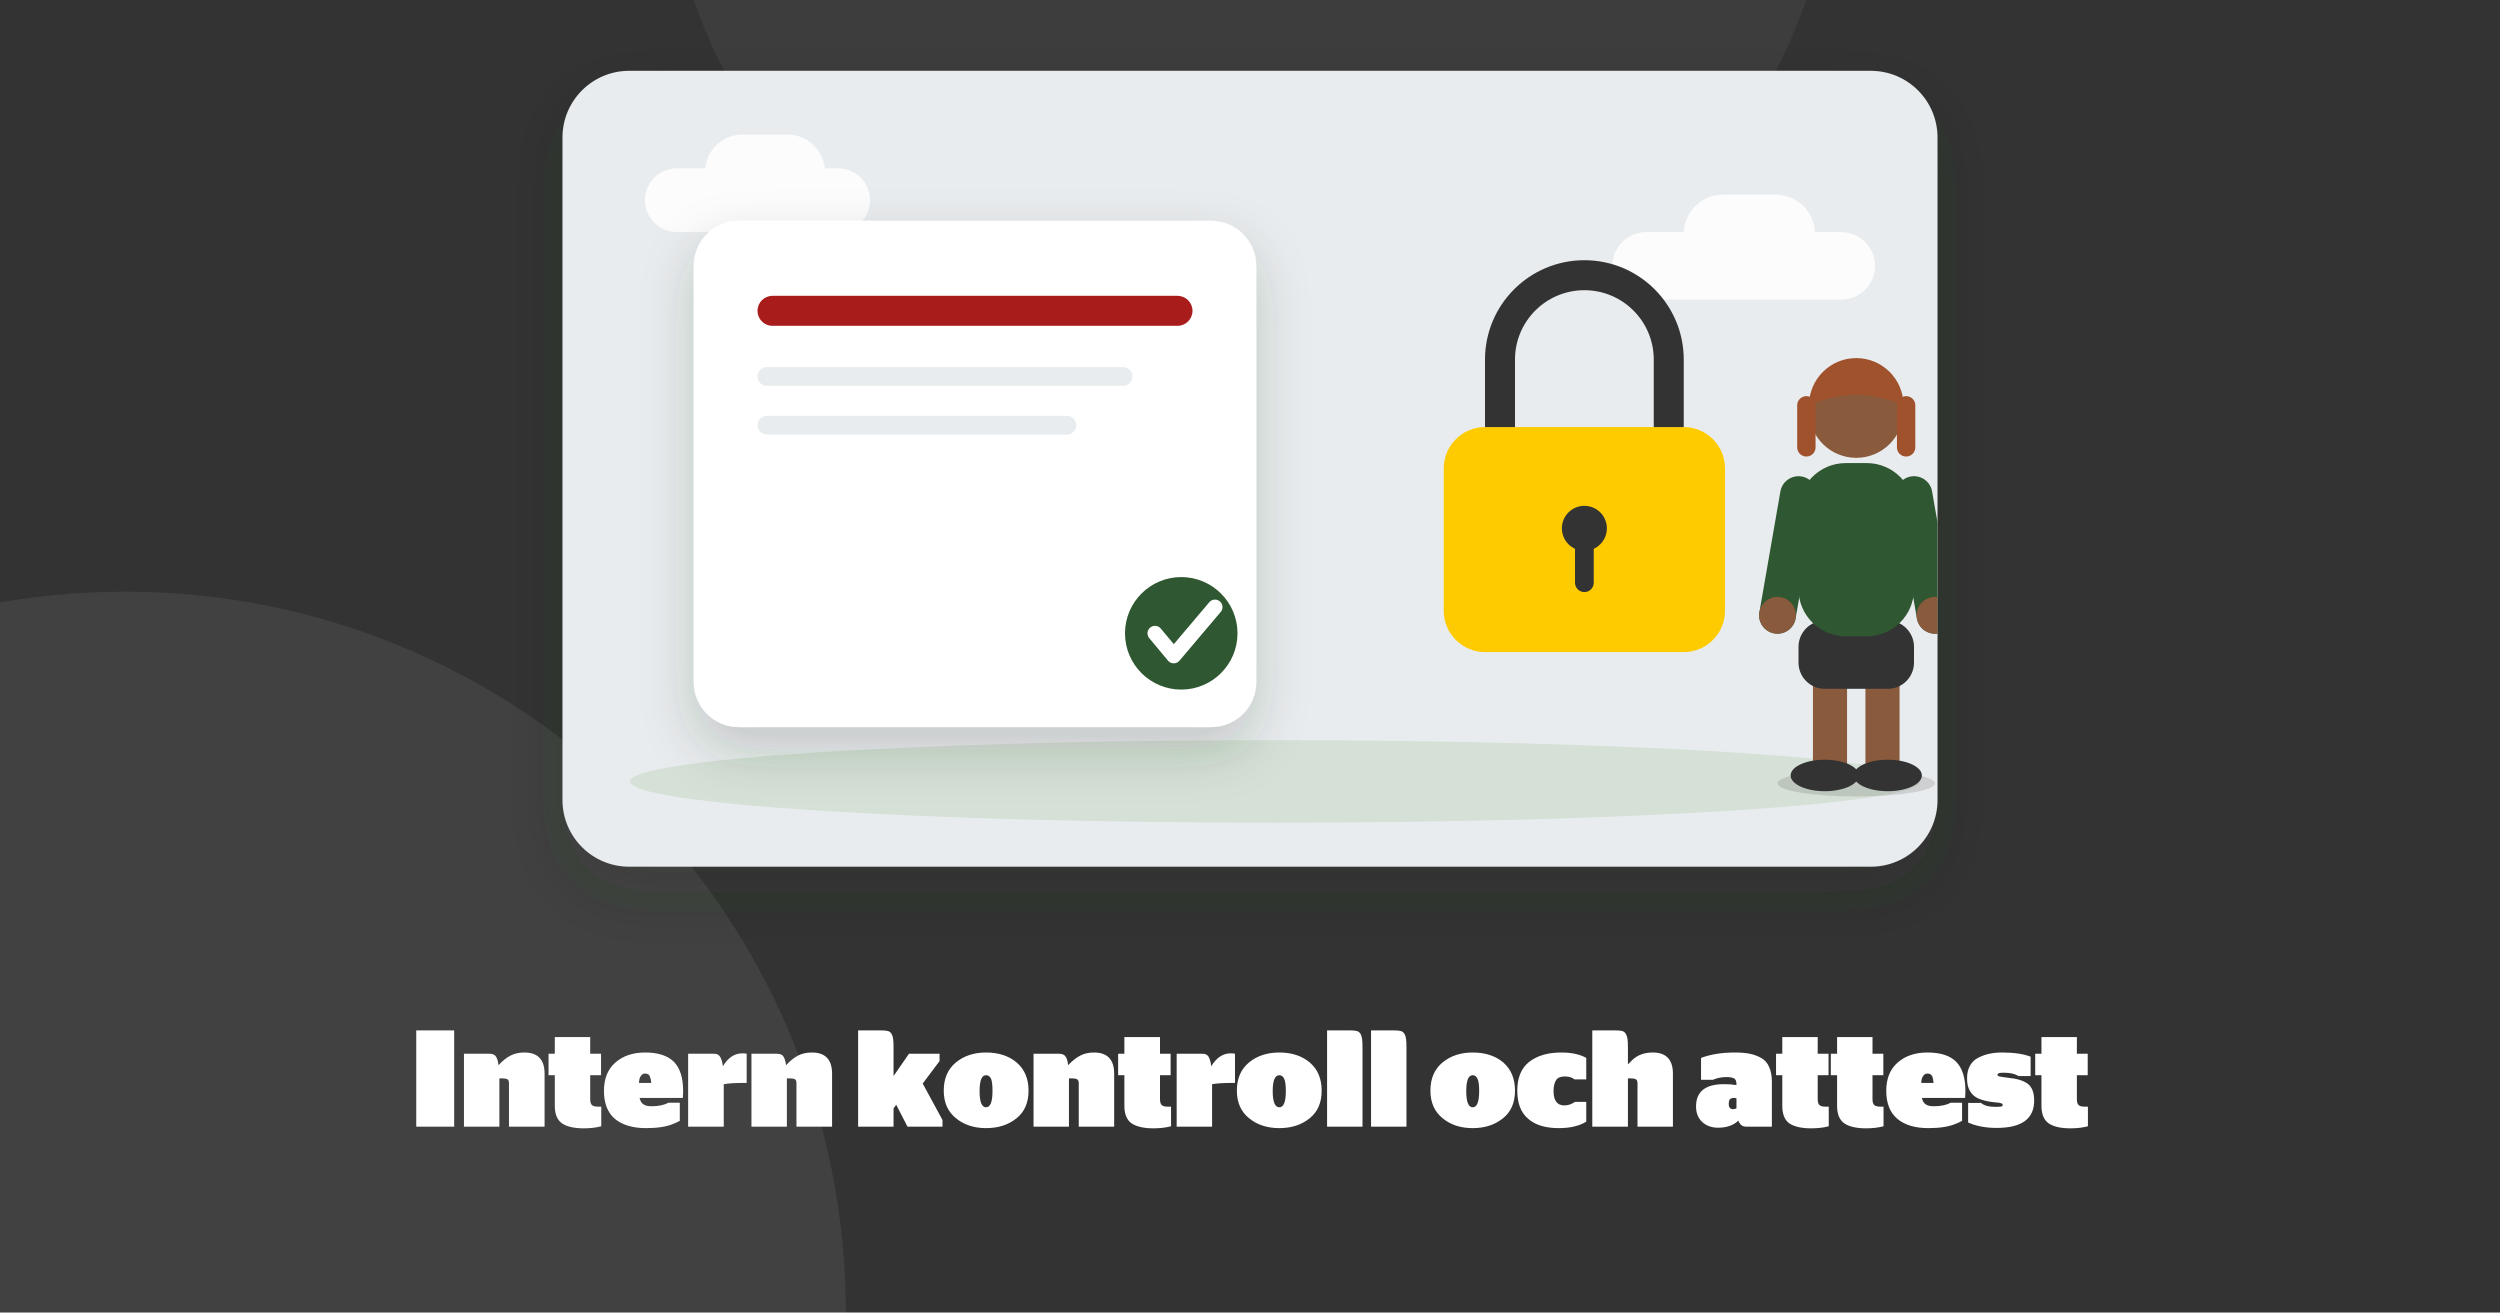
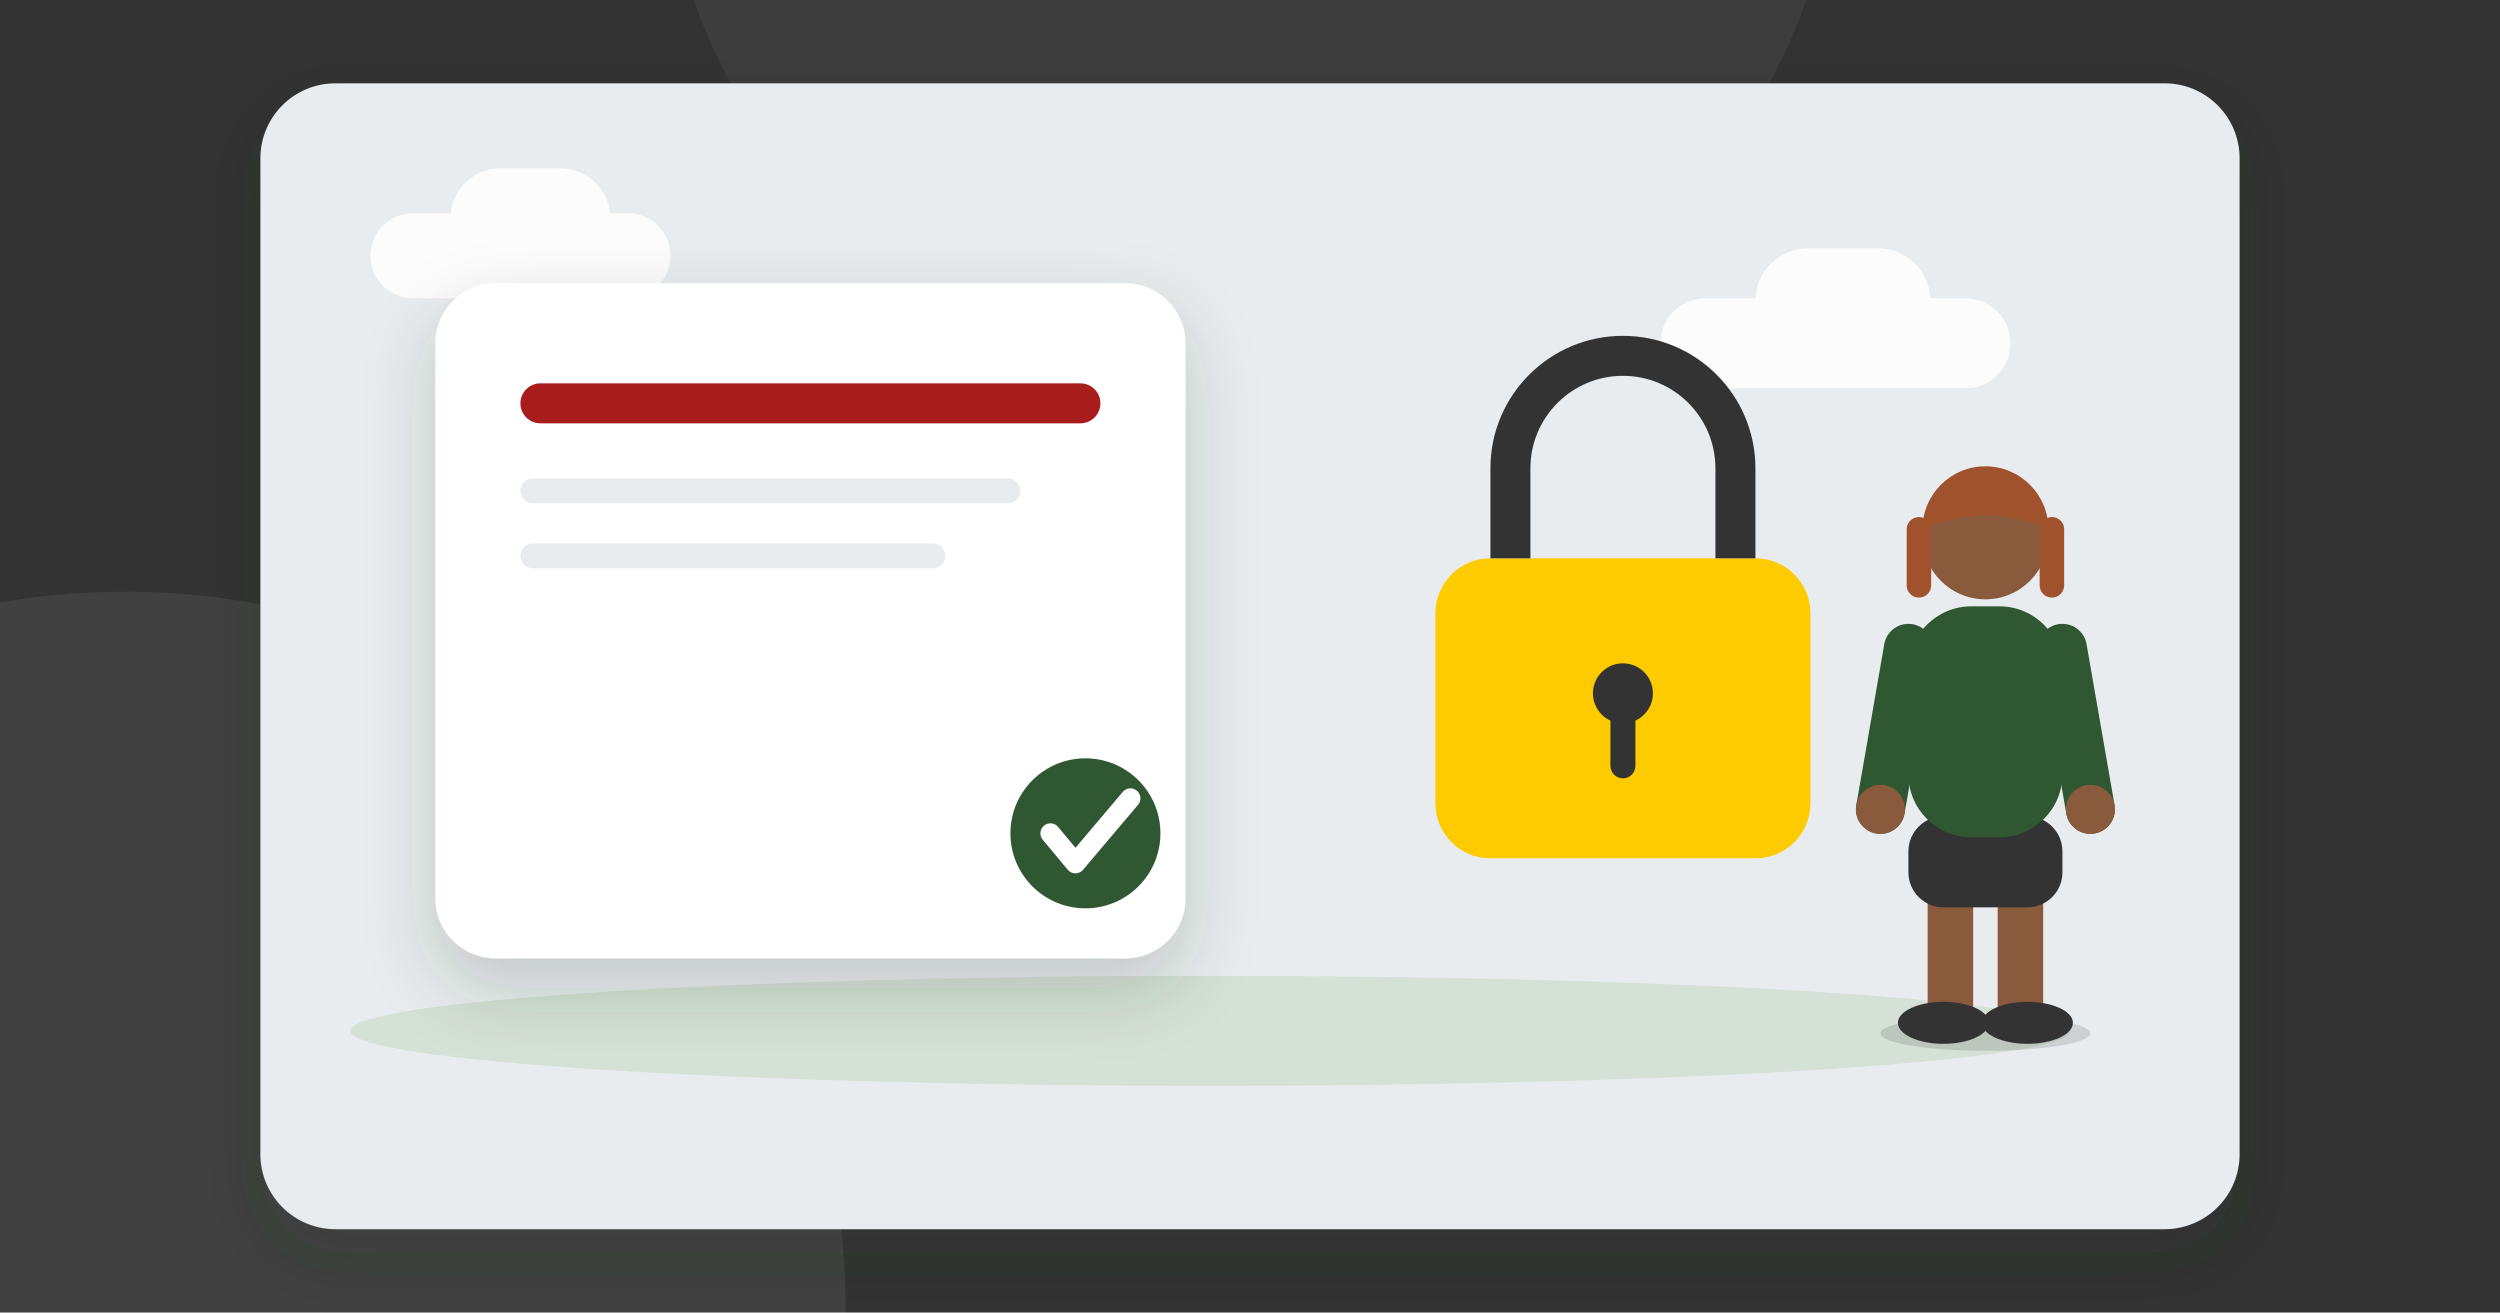
<svg xmlns="http://www.w3.org/2000/svg" viewBox="0 0 1200 630" width="1200" height="630" role="img" aria-label="Intern kontroll och attest">
  <defs>
    <filter id="sh" x="-20%" y="-20%" width="140%" height="160%">
      <feDropShadow dx="0" dy="12" stdDeviation="14" flood-color="#1F3A22" flood-opacity="0.2" />
    </filter>
  </defs>
  <rect width="1200" height="630" fill="#333333" />
  <circle cx="60" cy="630" r="346" fill="#FFFFFF" opacity=".07" />
  <circle cx="600" cy="-94" r="283" fill="#FFFFFF" opacity=".05" />
-   <rect x="270" y="34" width="660" height="382" rx="32" fill="#E9ECEE" filter="url(#sh)" />
+   <rect x="125" y="40" width="950" height="550" rx="36" fill="#E9ECEE" filter="url(#sh)" />
  <clipPath id="pc">
-     <rect x="270" y="34" width="660" height="382" rx="32" />
+     <rect x="125" y="40" width="950" height="550" rx="36" />
  </clipPath>
  <g clip-path="url(#pc)">
-     <g transform="translate(270,34) scale(0.9)">
+     <g transform="translate(125,40) scale(1.2)">
      <g fill="#FFFFFF" opacity=".85">
        <rect x="44" y="52" width="120" height="34" rx="17" />
        <rect x="76" y="34" width="64" height="40" rx="20" />
        <rect x="560" y="86" width="140" height="36" rx="18" />
        <rect x="598" y="66" width="70" height="42" rx="21" />
      </g>
      <ellipse cx="380" cy="379" rx="344" ry="22" fill="#D5E0D6" />
      <rect x="70" y="80" width="300" height="270" rx="24" fill="#FFFFFF" filter="url(#sh)" />
      <rect x="104" y="120" width="232" height="16" rx="8" fill="#A91C1C" />
      <rect x="104" y="158" width="200" height="10" rx="5" fill="#E9ECEE" />
      <rect x="104" y="184" width="170" height="10" rx="5" fill="#E9ECEE" />
      <circle cx="330" cy="300" r="30" fill="#2F5731" />
      <path d="M316,300 l10,12 l22,-26" stroke="#fff" stroke-width="8" fill="none" stroke-linecap="round" stroke-linejoin="round" />
      <rect x="470" y="190" width="150" height="120" rx="22" fill="#FECB00" />
      <path d="M500,190 v-36 a45,45 0 0 1 90,0 v36" stroke="#333333" stroke-width="16" fill="none" />
      <circle cx="545" cy="244" r="12" fill="#333333" />
      <rect x="540" y="248" width="10" height="30" rx="5" fill="#333333" />
      <g transform="translate(690,380) scale(1.4)">
        <ellipse cx="0" cy="0" rx="30" ry="5" fill="#000" opacity=".12" />
        <path d="M-10,-44 V-6 M10,-44 V-6" stroke="#8A5A3C" stroke-width="13" stroke-linecap="round" fill="none" />
        <ellipse cx="-12" cy="-3" rx="13" ry="6" fill="#333333" />
        <ellipse cx="12" cy="-3" rx="13" ry="6" fill="#333333" />
        <rect x="-22" y="-62" width="44" height="26" rx="10" fill="#333333" />
        <rect x="-22" y="-122" width="44" height="66" rx="18" fill="#2F5731" />
        <path d="M-22,-110 L-30,-64" stroke="#2F5731" stroke-width="14" stroke-linecap="round" fill="none" />
        <circle cx="-30" cy="-64" r="7" fill="#8A5A3C" />
        <path d="M22,-110 L30,-64" stroke="#2F5731" stroke-width="14" stroke-linecap="round" fill="none" />
        <circle cx="30" cy="-64" r="7" fill="#8A5A3C" />
        <circle cx="0" cy="-142" r="18" fill="#8A5A3C" />
        <path d="M-18,-144 A18,18 0 0 1 18,-144 Q0,-152 -18,-144 Z" fill="#A0522D" />
        <path d="M-19,-144 V-128 M19,-144 V-128" stroke="#A0522D" stroke-width="7" stroke-linecap="round" />
      </g>
    </g>
  </g>
-   <path d="M218 540.8H199.8V494.6H218ZM239.7 540.8H222.7V505.8H234.9Q236.9 505.8 237.8 506.8Q238.9 508.1 239.3 511.3Q242.1 508.2 245 506.7Q247.9 505.2 251.7 505.2Q261.4 505.2 261.4 515.4V540.8H244.3V520Q244.3 518.4 243.5 518Q242.5 517.6 240.6 517.6Q239.9 517.6 239.7 517.7ZM263.3 516.1V505.8H266.3V497.8H283.3V505.8H288.5V516.1H283.3V527.6Q283.3 529.6 284.1 530.4Q284.9 531.2 287.2 531.2H288.6V540.6Q285 541.6 280.2 541.6Q273.4 541.6 269.9 539.3Q266.3 536.9 266.3 530.8V516.1ZM327.7 527H307Q307.5 529.3 308.9 530.1Q310.1 531 312.7 531Q317.7 531 320.9 529.3H326.3V538Q324.9 538.8 323.3 539.4Q318.5 541.5 310.1 541.5Q300.6 541.5 295.2 537.1Q289.9 532.6 289.9 523.6Q289.9 514.8 295.4 510Q300.9 505.2 309.7 505.2Q319 505.2 323.5 509.7Q327.9 514.2 327.9 523.7Q327.9 525.3 327.8 525.8Q327.8 526 327.8 526.5Q327.8 526.9 327.7 527ZM309.7 515.3Q308.5 515.3 307.9 516.1Q307.2 516.9 307 517.7Q306.8 518.5 306.7 519.8H312.6Q312.5 518.8 312.4 518.2Q312.3 517.7 312 516.9Q311.8 516.1 311.2 515.7Q310.6 515.3 309.7 515.3ZM358.4 519.8H357.1Q350.9 519.8 347.4 520.4V540.8H330.3V505.8H342.5Q343.5 505.8 344.2 506Q345 506.4 345.4 506.9Q346.6 508.5 347 511.8Q350.7 505.6 356.3 505.6Q357.5 505.6 358.4 505.8ZM377.7 540.8H360.7V505.8H372.9Q374.9 505.8 375.8 506.8Q376.9 508.1 377.3 511.3Q380.2 508.2 383 506.7Q385.9 505.2 389.7 505.2Q399.4 505.2 399.4 515.4V540.8H382.3V520Q382.3 518.4 381.5 518Q380.6 517.6 378.6 517.6Q377.9 517.6 377.7 517.7ZM428.9 502.7V516.5L436.3 505.8H451V509.3L442.9 520.1L452.4 537.6V540.8H435.6L430.2 530.3L428.9 532V540.8H411.9V494.6H423.3Q425.2 494.6 426.2 494.9Q428.2 495.4 428.7 498.6Q428.9 500.2 428.9 502.7ZM473.3 541.5Q464.6 541.5 458.8 536.7Q453 532 453 523.5Q453 514.8 458.8 510Q464.6 505.2 473.3 505.2Q482.3 505.2 488 510Q493.7 514.9 493.7 523.5Q493.7 532.2 487.9 536.8Q482.1 541.5 473.3 541.5ZM473.3 531.5Q476.4 531.5 476.4 523.7Q476.4 519.4 475.7 517.8Q474.9 516.1 473.3 516.1Q470.2 516.1 470.2 523.7Q470.2 531.5 473.3 531.5ZM513.1 540.8H496.1V505.8H508.3Q510.3 505.8 511.2 506.8Q512.4 508.1 512.7 511.3Q515.6 508.2 518.5 506.7Q521.3 505.2 525.1 505.2Q534.8 505.2 534.8 515.4V540.8H517.8V520Q517.8 518.4 516.9 518Q516 517.6 514.1 517.6Q513.3 517.6 513.1 517.7ZM536.7 516.1V505.8H539.7V497.8H556.8V505.8H561.9V516.1H556.8V527.6Q556.8 529.6 557.6 530.4Q558.4 531.2 560.6 531.2H562.1V540.6Q558.4 541.6 553.6 541.6Q546.9 541.6 543.3 539.3Q539.7 536.9 539.7 530.8V516.1ZM592.8 519.8H591.5Q585.3 519.8 581.8 520.4V540.8H564.8V505.8H577Q578 505.8 578.6 506Q579.5 506.4 579.9 506.9Q581 508.5 581.4 511.8Q585.2 505.6 590.7 505.6Q591.9 505.6 592.8 505.8ZM614.1 541.5Q605.3 541.5 599.5 536.7Q593.7 532 593.7 523.5Q593.7 514.8 599.5 510Q605.3 505.2 614.1 505.2Q623 505.2 628.7 510Q634.4 514.9 634.4 523.5Q634.4 532.2 628.6 536.8Q622.8 541.5 614.1 541.5ZM614.1 531.5Q617.2 531.5 617.2 523.7Q617.2 519.4 616.4 517.8Q615.6 516.1 614.1 516.1Q610.9 516.1 610.9 523.7Q610.9 531.5 614.1 531.5ZM654 540.8H637V494.6H648.4Q650.3 494.6 651.3 494.9Q653.3 495.4 653.8 498.6Q654 500.2 654 502.7ZM675.1 540.8H658.1V494.6H669.5Q671.4 494.6 672.4 494.9Q674.4 495.4 674.9 498.6Q675.1 500.2 675.1 502.7ZM706.9 541.5Q698.1 541.5 692.4 536.7Q686.6 532 686.6 523.5Q686.6 514.8 692.4 510Q698.2 505.2 706.9 505.2Q715.9 505.2 721.6 510Q727.2 514.9 727.2 523.5Q727.2 532.2 721.4 536.8Q715.6 541.5 706.9 541.5ZM706.9 531.5Q710 531.5 710 523.7Q710 519.4 709.2 517.8Q708.4 516.1 706.9 516.1Q703.8 516.1 703.8 523.7Q703.8 531.5 706.9 531.5ZM748.2 541.5Q738.6 541.5 733.5 537Q728.3 532.6 728.3 523.5Q728.3 514.2 734 509.7Q739.8 505.2 749.4 505.2Q756.8 505.2 761.4 507.8V518.1H755.8Q754 516.7 751.1 516.7Q748 516.7 746.9 518.5Q745.7 520.4 745.7 523.7Q745.7 530.6 750.9 530.6Q753.5 530.6 756 528.9H761.4V538.4Q756.4 541.5 748.2 541.5ZM781.4 502.7V510.9Q782.8 509.5 783.6 508.7Q787.4 505.2 793.3 505.2Q803 505.2 803 515.4V540.8H786V520Q786 518.4 785.1 518Q784.2 517.6 782.3 517.6Q781.6 517.6 781.4 517.7V540.8H764.3V494.6H775.8Q777.7 494.6 778.7 494.9Q780.6 495.4 781.2 498.6Q781.4 500.2 781.4 502.7ZM850.5 540.8H838.3Q836.6 540.8 835.8 540Q834.9 539.2 834.4 537.9Q830.9 541.3 824.7 541.3Q820 541.3 817 538.5Q814.1 535.7 814.1 531.1Q814.1 520.4 827.5 520.4Q829.7 520.4 830.7 520.5Q831.3 520.6 832.2 520.7Q833.1 520.8 833.5 520.8V520.4Q833.5 518.2 832.3 517.6Q831.1 517 828.7 517Q825.1 517 822.2 518.3H816.5V507.8Q823.4 505.2 832.8 505.2Q836.9 505.2 839.9 505.8Q842.9 506.4 845.5 507.9Q848 509.3 849.2 512.2Q850.5 515 850.5 519.2ZM831.9 532.4Q832.7 532.4 833.5 532V527.2Q833 527 832.6 527Q831 527 830.4 527.6Q829.8 528.2 829.8 529.9Q829.8 532.4 831.9 532.4ZM852.5 516.1V505.8H855.5V497.8H872.5V505.8H877.7V516.1H872.5V527.6Q872.5 529.6 873.3 530.4Q874.1 531.2 876.3 531.2H877.8V540.6Q874.2 541.6 869.3 541.6Q862.6 541.6 859 539.3Q855.5 536.9 855.5 530.8V516.1ZM878.8 516.1V505.8H881.8V497.8H898.8V505.8H904V516.1H898.8V527.6Q898.8 529.6 899.6 530.4Q900.4 531.2 902.7 531.2H904.1V540.6Q900.5 541.6 895.7 541.6Q888.9 541.6 885.4 539.3Q881.8 536.9 881.8 530.8V516.1ZM943.2 527H922.5Q923 529.3 924.4 530.1Q925.6 531 928.2 531Q933.2 531 936.4 529.3H941.8V538Q940.4 538.8 938.8 539.4Q934 541.5 925.6 541.5Q916.1 541.5 910.8 537.1Q905.4 532.6 905.4 523.6Q905.4 514.8 910.9 510Q916.4 505.2 925.2 505.2Q934.6 505.2 939 509.7Q943.4 514.2 943.4 523.7Q943.4 525.3 943.3 525.8Q943.3 526 943.3 526.5Q943.3 526.9 943.2 527ZM925.2 515.3Q924.1 515.3 923.4 516.1Q922.7 516.9 922.5 517.7Q922.3 518.5 922.2 519.8H928.1Q928 518.8 927.9 518.2Q927.8 517.7 927.6 516.9Q927.3 516.1 926.7 515.7Q926.1 515.3 925.2 515.3ZM958.4 541.4Q950.5 541.4 944.7 538.8V529.4H950.9Q953 531.3 957.9 531.3Q958.8 531.3 960.2 531.2Q961.3 531.1 961.3 530.4Q961.3 529.6 960.2 529.5L959.6 529.3Q958.9 529.3 958.4 529.2Q956.1 529 954.5 528.7Q952.8 528.4 950.7 527.7Q948.6 527 947.2 525.7Q945.8 524.4 945 522.5Q944.2 520.6 944.2 517.5Q944.2 514 945.6 511.5Q947.1 508.9 949.6 507.7Q952.1 506.4 954.9 505.8Q957.7 505.2 961 505.2Q969.5 505.2 974.7 507.2V516.5H968.9Q966.3 514.9 961.9 514.9Q960.2 514.9 959.5 515.1Q958.8 515.4 958.8 515.9Q958.8 516.5 959.8 516.7Q961.1 517 963.7 517.3Q970.2 517.9 973.3 520.2Q976.4 522.5 976.4 528.3Q976.4 541.4 958.4 541.4ZM976.9 516.1V505.8H979.9V497.8H996.9V505.8H1002.1V516.1H996.9V527.6Q996.9 529.6 997.7 530.4Q998.5 531.2 1000.8 531.2H1002.2V540.6Q998.6 541.6 993.8 541.6Q987 541.6 983.5 539.3Q979.9 536.9 979.9 530.8V516.1Z" fill="#FFFFFF" />
</svg>
